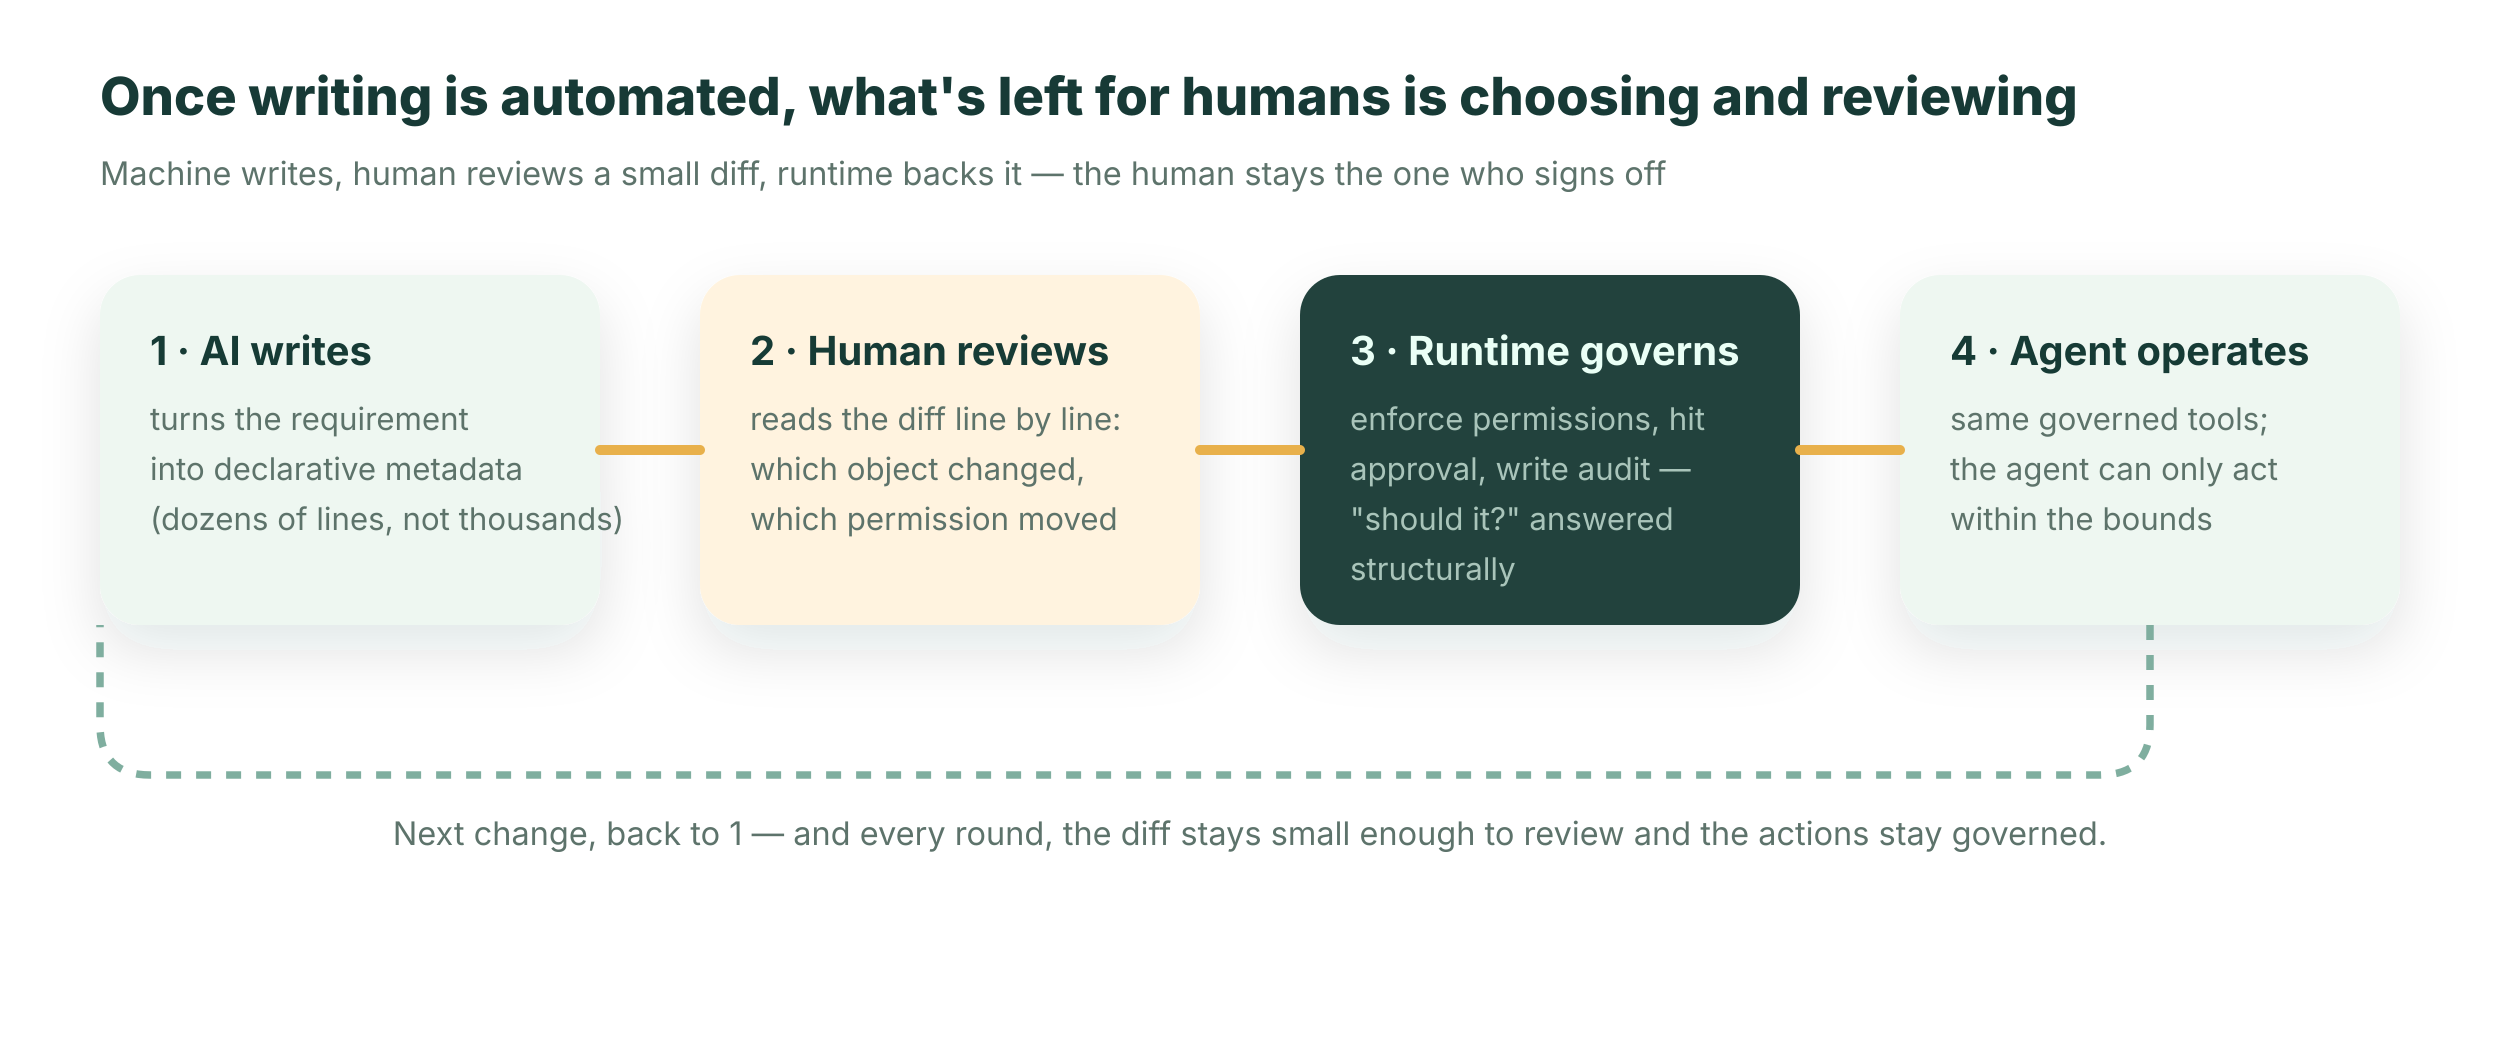
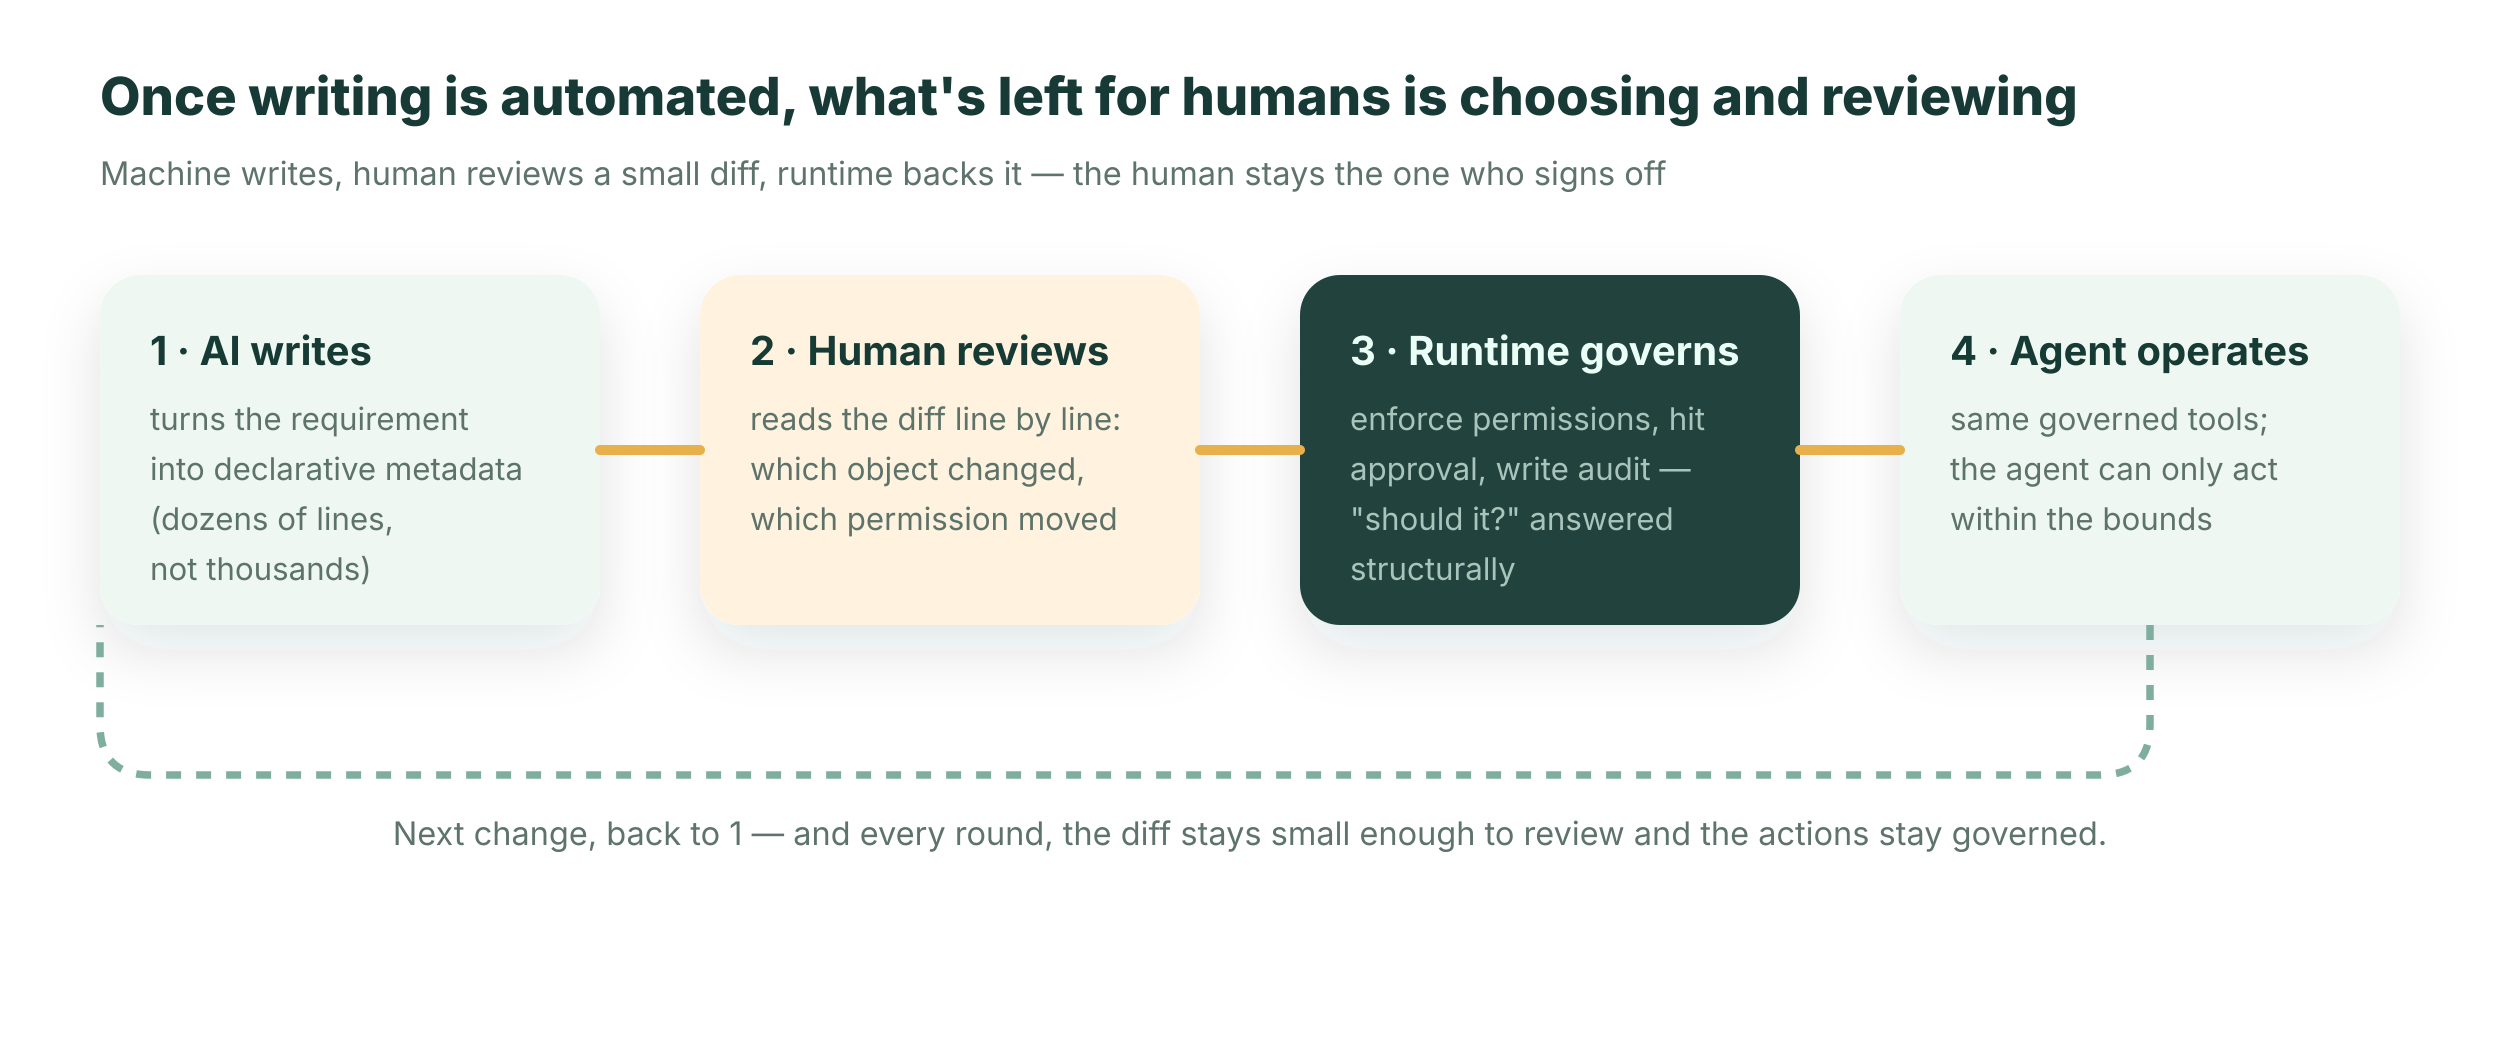
<svg xmlns="http://www.w3.org/2000/svg" viewBox="0 0 1000 420" role="img" aria-label="A loop: AI writes, human reviews, runtime governs, agent operates within bounds">
  <defs>
    <filter id="sh" x="-20%" y="-20%" width="140%" height="160%">
      <feDropShadow dx="0" dy="10" stdDeviation="12" flood-color="#24342f" flood-opacity=".12" />
    </filter>
    <style>
      text{font-family:-apple-system,BlinkMacSystemFont,"Segoe UI",sans-serif;fill:#173a36}
      .cap{font-size:13px;fill:#5d736b}.t{font-size:16px;font-weight:700}.s{font-size:12.5px;fill:#5d736b}
    </style>
  </defs>
  <rect width="1000" height="420" fill="#ffffff" />
  <text x="40" y="46" font-size="21" font-weight="760">Once writing is automated, what's left for humans is choosing and reviewing</text>
  <text x="40" y="74" class="cap">Machine writes, human reviews a small diff, runtime backs it — the human stays the one who signs off</text>
  <g transform="translate(40 110)" filter="url(#sh)">
    <rect width="200" height="140" rx="16" fill="#eef7f1" />
    <text x="20" y="36" class="t">1 · AI writes</text>
    <text x="20" y="62" class="s">turns the requirement</text>
    <text x="20" y="82" class="s">into declarative metadata</text>
-     <text x="20" y="102" class="s">(dozens of lines, not thousands)</text>
+     <text x="20" y="102" class="s">(dozens of lines,</text>
+     <text x="20" y="122" class="s">not thousands)</text>
  </g>
  <g transform="translate(280 110)" filter="url(#sh)">
    <rect width="200" height="140" rx="16" fill="#fff3df" />
    <text x="20" y="36" class="t" fill="#9a6212">2 · Human reviews</text>
    <text x="20" y="62" class="s">reads the diff line by line:</text>
    <text x="20" y="82" class="s">which object changed,</text>
    <text x="20" y="102" class="s">which permission moved</text>
  </g>
  <g transform="translate(520 110)" filter="url(#sh)">
    <rect width="200" height="140" rx="16" fill="#22433d" />
    <text x="20" y="36" class="t" style="fill:#eafff6">3 · Runtime governs</text>
    <text x="20" y="62" class="s" style="fill:#a9c4ba">enforce permissions, hit</text>
    <text x="20" y="82" class="s" style="fill:#a9c4ba">approval, write audit —</text>
    <text x="20" y="102" class="s" style="fill:#a9c4ba">"should it?" answered</text>
    <text x="20" y="122" class="s" style="fill:#a9c4ba">structurally</text>
  </g>
  <g transform="translate(760 110)" filter="url(#sh)">
    <rect width="200" height="140" rx="16" fill="#eef7f1" />
    <text x="20" y="36" class="t">4 · Agent operates</text>
    <text x="20" y="62" class="s">same governed tools;</text>
    <text x="20" y="82" class="s">the agent can only act</text>
    <text x="20" y="102" class="s">within the bounds</text>
  </g>
  <g stroke="#e8b04b" stroke-width="4" stroke-linecap="round" fill="none">
    <path d="M240 180 h40" />
    <path d="M480 180 h40" />
    <path d="M720 180 h40" />
  </g>
  <path d="M860 250 v40 q0 20 -20 20 H 60 q-20 0 -20 -20 v-40" stroke="#7fae9f" stroke-width="3" fill="none" stroke-dasharray="6 6" />
  <text x="500" y="338" text-anchor="middle" class="cap" fill="#5d736b">Next change, back to 1 — and every round, the diff stays small enough to review and the actions stay governed.</text>
</svg>
